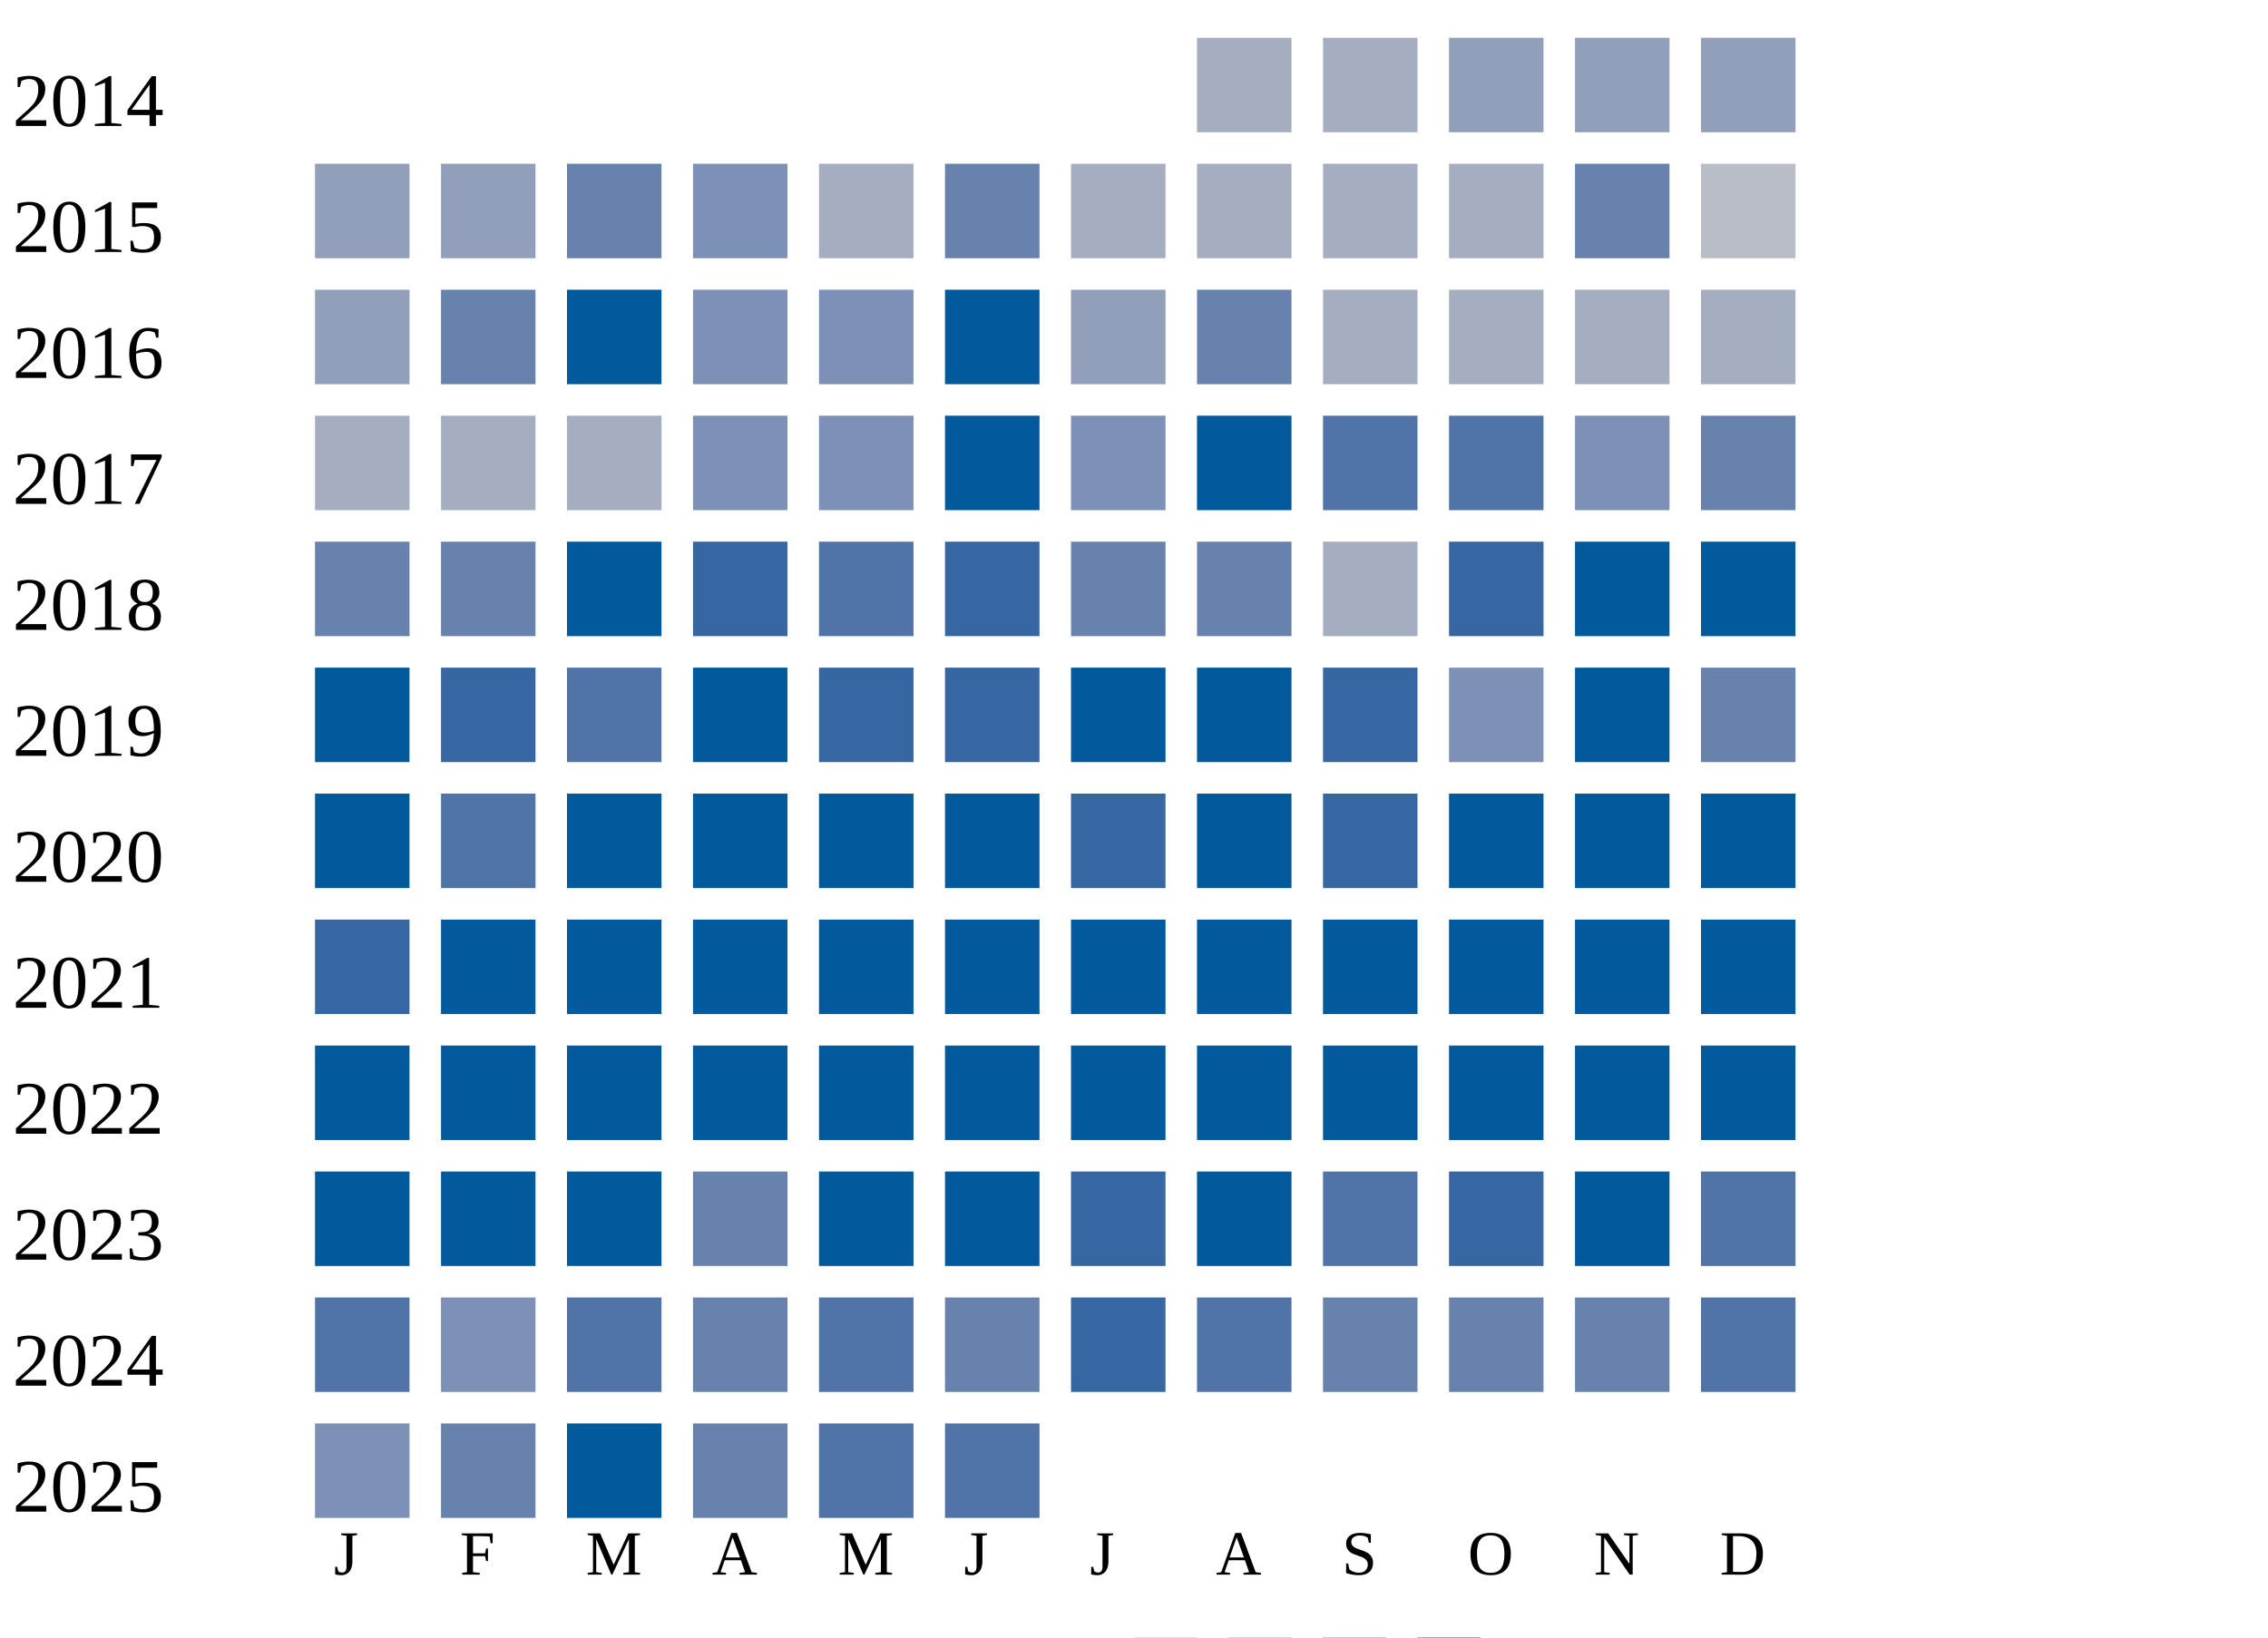
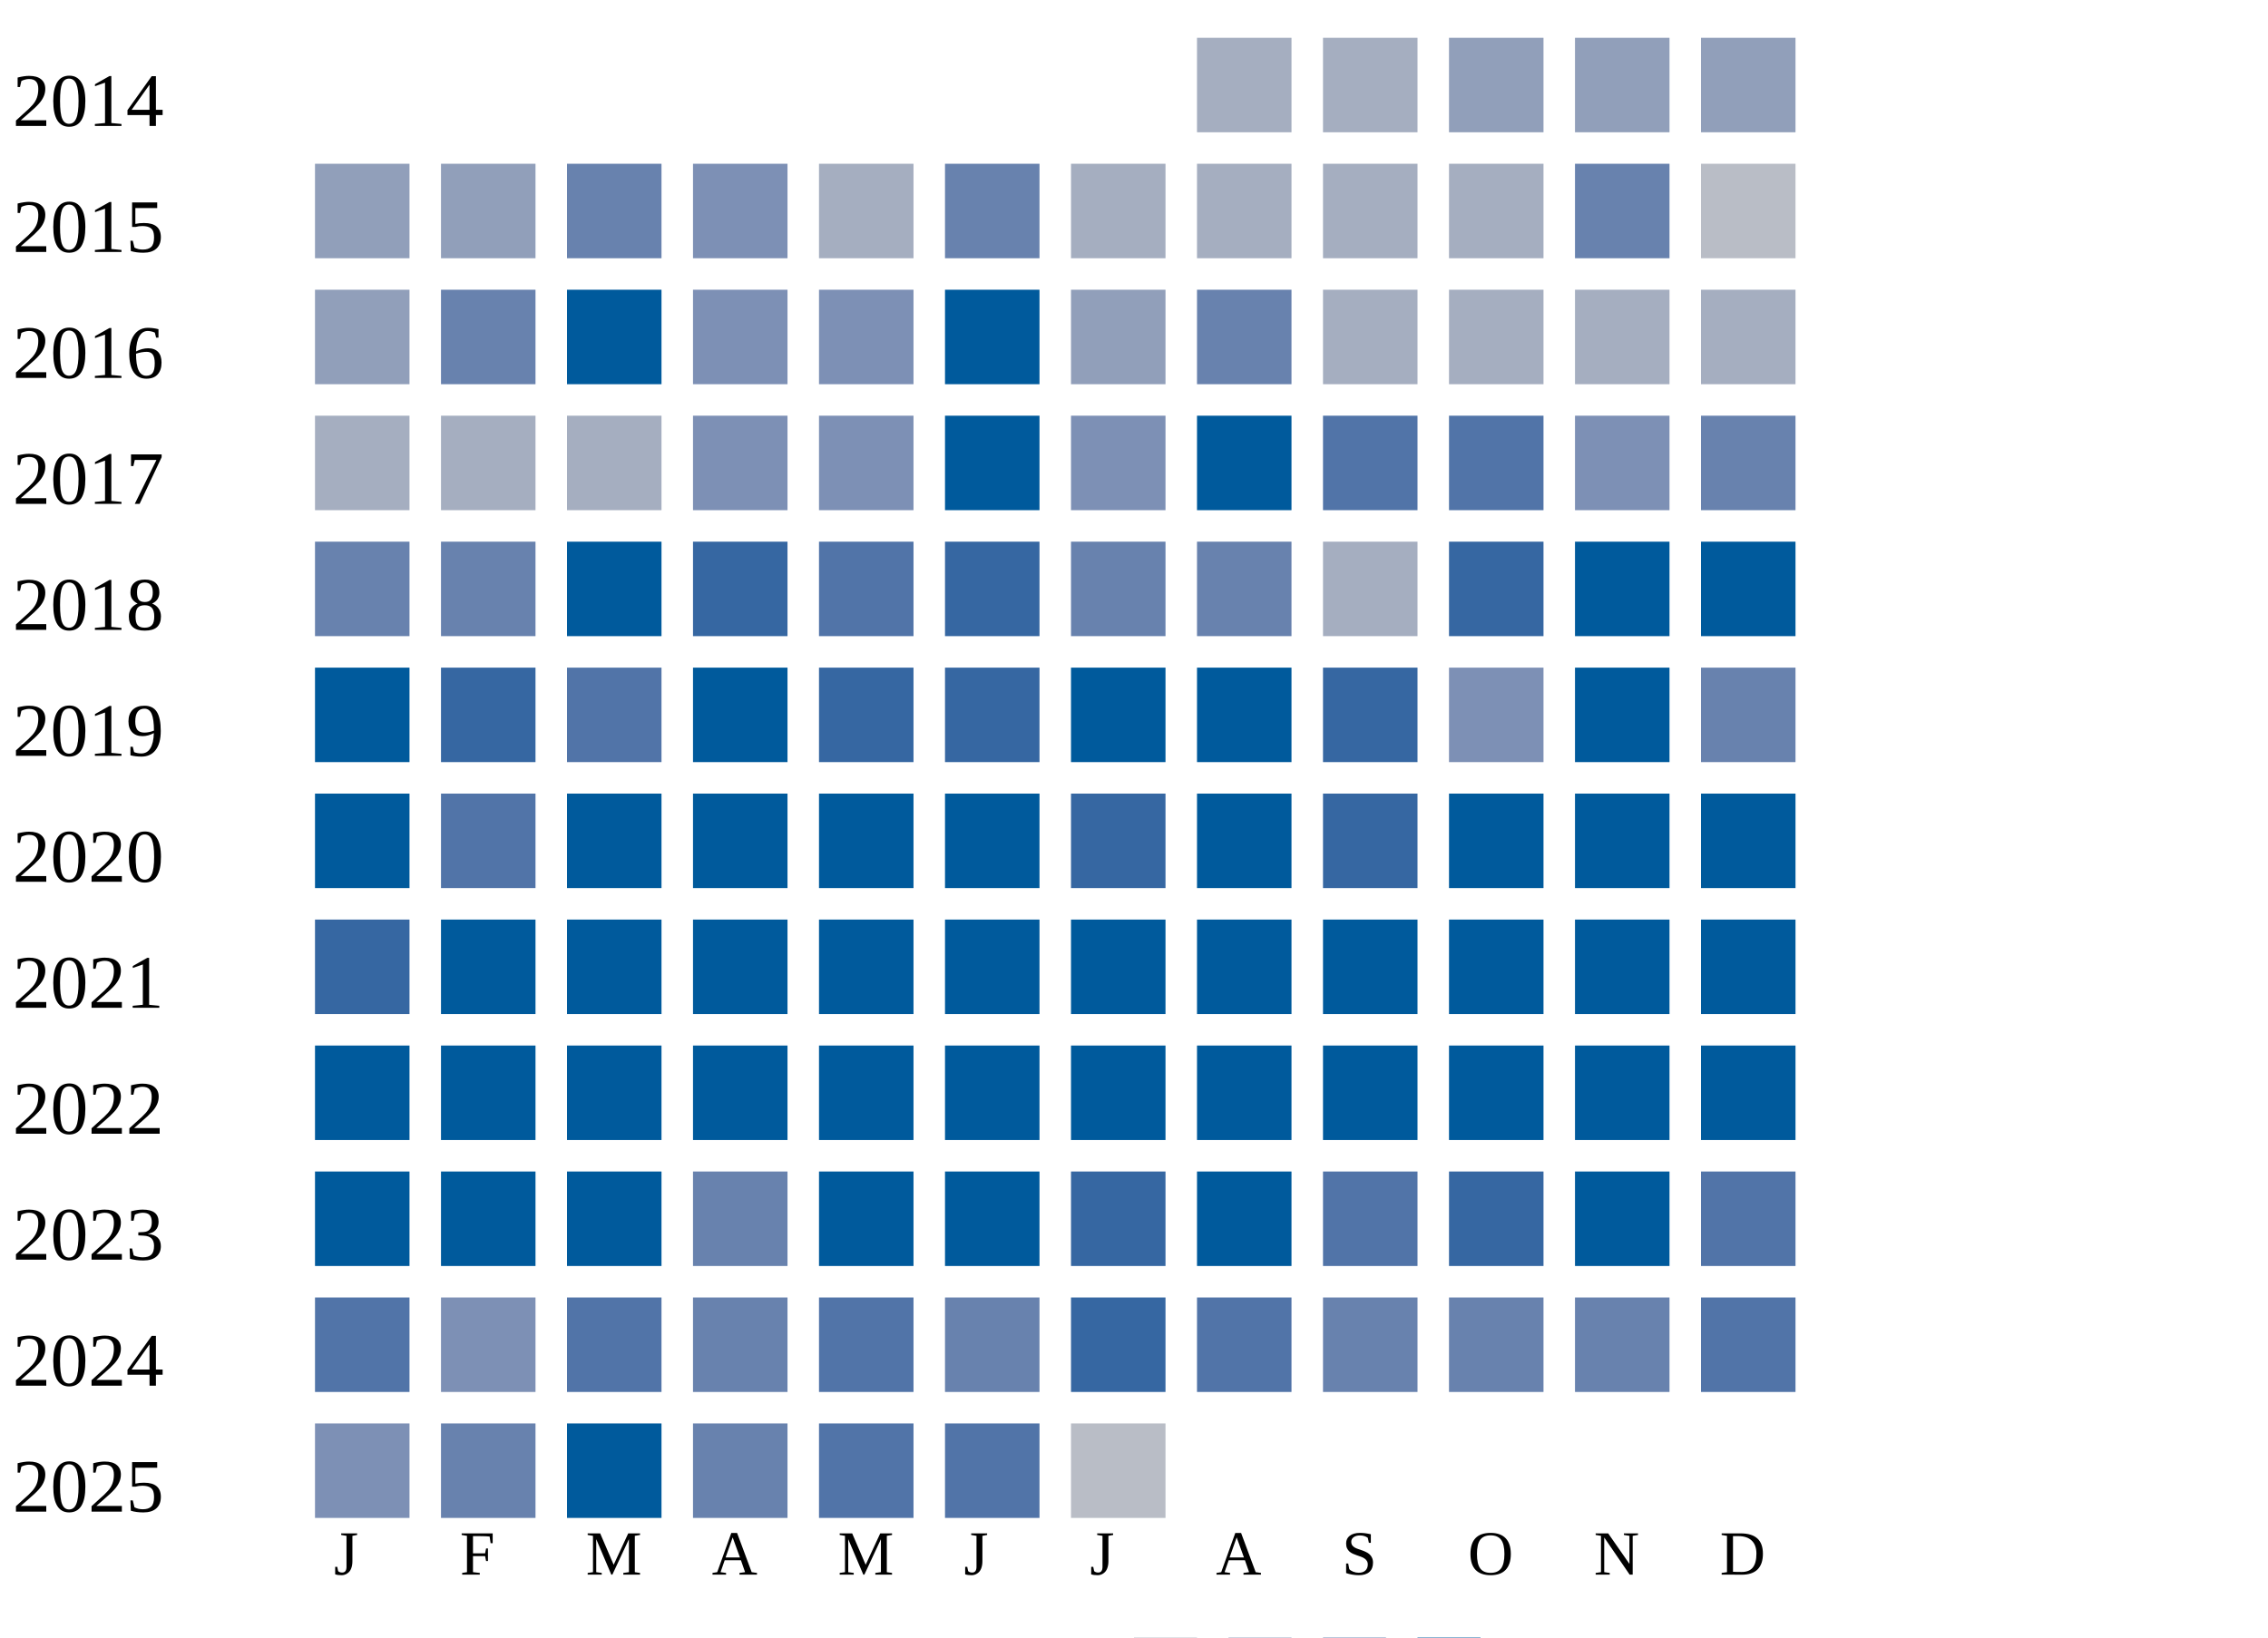
<svg xmlns="http://www.w3.org/2000/svg" width="360" height="260">
  <g transform="translate(0 0)">
    <text x="2" y="20">2014</text>
    <rect x="190" y="6" width="15" height="15" fill="#a5aec0" />
    <rect x="210" y="6" width="15" height="15" fill="#a5aec0" />
    <rect x="230" y="6" width="15" height="15" fill="#919fba" />
    <rect x="250" y="6" width="15" height="15" fill="#919fba" />
    <rect x="270" y="6" width="15" height="15" fill="#919fba" />
  </g>
  <g transform="translate(0 20)">
    <text x="2" y="20">2015</text>
    <rect x="50" y="6" width="15" height="15" fill="#919fba" />
    <rect x="70" y="6" width="15" height="15" fill="#919fba" />
    <rect x="90" y="6" width="15" height="15" fill="#6882ae" />
    <rect x="110" y="6" width="15" height="15" fill="#7d90b5" />
    <rect x="130" y="6" width="15" height="15" fill="#a5aec0" />
    <rect x="150" y="6" width="15" height="15" fill="#6882ae" />
    <rect x="170" y="6" width="15" height="15" fill="#a5aec0" />
    <rect x="190" y="6" width="15" height="15" fill="#a5aec0" />
    <rect x="210" y="6" width="15" height="15" fill="#a5aec0" />
    <rect x="230" y="6" width="15" height="15" fill="#a5aec0" />
    <rect x="250" y="6" width="15" height="15" fill="#6882ae" />
    <rect x="270" y="6" width="15" height="15" fill="#b9bdc6" />
  </g>
  <g transform="translate(0 40)">
    <text x="2" y="20">2016</text>
    <rect x="50" y="6" width="15" height="15" fill="#919fba" />
    <rect x="70" y="6" width="15" height="15" fill="#6882ae" />
    <rect x="90" y="6" width="15" height="15" fill="#005a9c" />
    <rect x="110" y="6" width="15" height="15" fill="#7d90b5" />
    <rect x="130" y="6" width="15" height="15" fill="#7d90b5" />
    <rect x="150" y="6" width="15" height="15" fill="#005a9c" />
    <rect x="170" y="6" width="15" height="15" fill="#919fba" />
    <rect x="190" y="6" width="15" height="15" fill="#6882ae" />
    <rect x="210" y="6" width="15" height="15" fill="#a5aec0" />
    <rect x="230" y="6" width="15" height="15" fill="#a5aec0" />
    <rect x="250" y="6" width="15" height="15" fill="#a5aec0" />
    <rect x="270" y="6" width="15" height="15" fill="#a5aec0" />
  </g>
  <g transform="translate(0 60)">
    <text x="2" y="20">2017</text>
    <rect x="50" y="6" width="15" height="15" fill="#a5aec0" />
    <rect x="70" y="6" width="15" height="15" fill="#a5aec0" />
    <rect x="90" y="6" width="15" height="15" fill="#a5aec0" />
    <rect x="110" y="6" width="15" height="15" fill="#7d90b5" />
    <rect x="130" y="6" width="15" height="15" fill="#7d90b5" />
    <rect x="150" y="6" width="15" height="15" fill="#005a9c" />
    <rect x="170" y="6" width="15" height="15" fill="#7d90b5" />
    <rect x="190" y="6" width="15" height="15" fill="#005a9c" />
    <rect x="210" y="6" width="15" height="15" fill="#5174a8" />
    <rect x="230" y="6" width="15" height="15" fill="#5174a8" />
    <rect x="250" y="6" width="15" height="15" fill="#7d90b5" />
    <rect x="270" y="6" width="15" height="15" fill="#6882ae" />
  </g>
  <g transform="translate(0 80)">
    <text x="2" y="20">2018</text>
    <rect x="50" y="6" width="15" height="15" fill="#6882ae" />
    <rect x="70" y="6" width="15" height="15" fill="#6882ae" />
    <rect x="90" y="6" width="15" height="15" fill="#005a9c" />
    <rect x="110" y="6" width="15" height="15" fill="#3667a2" />
    <rect x="130" y="6" width="15" height="15" fill="#5174a8" />
    <rect x="150" y="6" width="15" height="15" fill="#3667a2" />
    <rect x="170" y="6" width="15" height="15" fill="#6882ae" />
    <rect x="190" y="6" width="15" height="15" fill="#6882ae" />
    <rect x="210" y="6" width="15" height="15" fill="#a5aec0" />
    <rect x="230" y="6" width="15" height="15" fill="#3667a2" />
    <rect x="250" y="6" width="15" height="15" fill="#005a9c" />
    <rect x="270" y="6" width="15" height="15" fill="#005a9c" />
  </g>
  <g transform="translate(0 100)">
    <text x="2" y="20">2019</text>
    <rect x="50" y="6" width="15" height="15" fill="#005a9c" />
    <rect x="70" y="6" width="15" height="15" fill="#3667a2" />
    <rect x="90" y="6" width="15" height="15" fill="#5174a8" />
    <rect x="110" y="6" width="15" height="15" fill="#005a9c" />
    <rect x="130" y="6" width="15" height="15" fill="#3667a2" />
    <rect x="150" y="6" width="15" height="15" fill="#3667a2" />
    <rect x="170" y="6" width="15" height="15" fill="#005a9c" />
    <rect x="190" y="6" width="15" height="15" fill="#005a9c" />
    <rect x="210" y="6" width="15" height="15" fill="#3667a2" />
    <rect x="230" y="6" width="15" height="15" fill="#7d90b5" />
    <rect x="250" y="6" width="15" height="15" fill="#005a9c" />
    <rect x="270" y="6" width="15" height="15" fill="#6882ae" />
  </g>
  <g transform="translate(0 120)">
    <text x="2" y="20">2020</text>
    <rect x="50" y="6" width="15" height="15" fill="#005a9c" />
    <rect x="70" y="6" width="15" height="15" fill="#5174a8" />
    <rect x="90" y="6" width="15" height="15" fill="#005a9c" />
    <rect x="110" y="6" width="15" height="15" fill="#005a9c" />
    <rect x="130" y="6" width="15" height="15" fill="#005a9c" />
    <rect x="150" y="6" width="15" height="15" fill="#005a9c" />
    <rect x="170" y="6" width="15" height="15" fill="#3667a2" />
    <rect x="190" y="6" width="15" height="15" fill="#005a9c" />
    <rect x="210" y="6" width="15" height="15" fill="#3667a2" />
    <rect x="230" y="6" width="15" height="15" fill="#005a9c" />
    <rect x="250" y="6" width="15" height="15" fill="#005a9c" />
    <rect x="270" y="6" width="15" height="15" fill="#005a9c" />
  </g>
  <g transform="translate(0 140)">
    <text x="2" y="20">2021</text>
    <rect x="50" y="6" width="15" height="15" fill="#3667a2" />
    <rect x="70" y="6" width="15" height="15" fill="#005a9c" />
    <rect x="90" y="6" width="15" height="15" fill="#005a9c" />
    <rect x="110" y="6" width="15" height="15" fill="#005a9c" />
    <rect x="130" y="6" width="15" height="15" fill="#005a9c" />
    <rect x="150" y="6" width="15" height="15" fill="#005a9c" />
    <rect x="170" y="6" width="15" height="15" fill="#005a9c" />
    <rect x="190" y="6" width="15" height="15" fill="#005a9c" />
    <rect x="210" y="6" width="15" height="15" fill="#005a9c" />
    <rect x="230" y="6" width="15" height="15" fill="#005a9c" />
    <rect x="250" y="6" width="15" height="15" fill="#005a9c" />
    <rect x="270" y="6" width="15" height="15" fill="#005a9c" />
  </g>
  <g transform="translate(0 160)">
    <text x="2" y="20">2022</text>
    <rect x="50" y="6" width="15" height="15" fill="#005a9c" />
    <rect x="70" y="6" width="15" height="15" fill="#005a9c" />
    <rect x="90" y="6" width="15" height="15" fill="#005a9c" />
    <rect x="110" y="6" width="15" height="15" fill="#005a9c" />
    <rect x="130" y="6" width="15" height="15" fill="#005a9c" />
    <rect x="150" y="6" width="15" height="15" fill="#005a9c" />
    <rect x="170" y="6" width="15" height="15" fill="#005a9c" />
    <rect x="190" y="6" width="15" height="15" fill="#005a9c" />
    <rect x="210" y="6" width="15" height="15" fill="#005a9c" />
    <rect x="230" y="6" width="15" height="15" fill="#005a9c" />
    <rect x="250" y="6" width="15" height="15" fill="#005a9c" />
    <rect x="270" y="6" width="15" height="15" fill="#005a9c" />
  </g>
  <g transform="translate(0 180)">
    <text x="2" y="20">2023</text>
    <rect x="50" y="6" width="15" height="15" fill="#005a9c" />
    <rect x="70" y="6" width="15" height="15" fill="#005a9c" />
    <rect x="90" y="6" width="15" height="15" fill="#005a9c" />
    <rect x="110" y="6" width="15" height="15" fill="#6882ae" />
    <rect x="130" y="6" width="15" height="15" fill="#005a9c" />
    <rect x="150" y="6" width="15" height="15" fill="#005a9c" />
    <rect x="170" y="6" width="15" height="15" fill="#3667a2" />
    <rect x="190" y="6" width="15" height="15" fill="#005a9c" />
    <rect x="210" y="6" width="15" height="15" fill="#5174a8" />
    <rect x="230" y="6" width="15" height="15" fill="#3667a2" />
    <rect x="250" y="6" width="15" height="15" fill="#005a9c" />
    <rect x="270" y="6" width="15" height="15" fill="#5174a8" />
  </g>
  <g transform="translate(0 200)">
    <text x="2" y="20">2024</text>
    <rect x="50" y="6" width="15" height="15" fill="#5174a8" />
    <rect x="70" y="6" width="15" height="15" fill="#7d90b5" />
    <rect x="90" y="6" width="15" height="15" fill="#5174a8" />
    <rect x="110" y="6" width="15" height="15" fill="#6882ae" />
    <rect x="130" y="6" width="15" height="15" fill="#5174a8" />
    <rect x="150" y="6" width="15" height="15" fill="#6882ae" />
    <rect x="170" y="6" width="15" height="15" fill="#3667a2" />
    <rect x="190" y="6" width="15" height="15" fill="#5174a8" />
    <rect x="210" y="6" width="15" height="15" fill="#6882ae" />
    <rect x="230" y="6" width="15" height="15" fill="#6882ae" />
    <rect x="250" y="6" width="15" height="15" fill="#6882ae" />
    <rect x="270" y="6" width="15" height="15" fill="#5174a8" />
  </g>
  <g transform="translate(0 220)">
    <text x="2" y="20">2025</text>
    <rect x="50" y="6" width="15" height="15" fill="#7d90b5" />
    <rect x="70" y="6" width="15" height="15" fill="#6882ae" />
    <rect x="90" y="6" width="15" height="15" fill="#005a9c" />
    <rect x="110" y="6" width="15" height="15" fill="#6882ae" />
    <rect x="130" y="6" width="15" height="15" fill="#5174a8" />
    <rect x="150" y="6" width="15" height="15" fill="#5174a8" />
+     <rect x="170" y="6" width="15" height="15" fill="#b9bdc6" />
  </g>
  <text style="font-size: 10px; text-align: center" x="53" y="250">J</text>
  <text style="font-size: 10px; text-align: center" x="73" y="250">F</text>
  <text style="font-size: 10px; text-align: center" x="93" y="250">M</text>
  <text style="font-size: 10px; text-align: center" x="113" y="250">A</text>
  <text style="font-size: 10px; text-align: center" x="133" y="250">M</text>
  <text style="font-size: 10px; text-align: center" x="153" y="250">J</text>
  <text style="font-size: 10px; text-align: center" x="173" y="250">J</text>
  <text style="font-size: 10px; text-align: center" x="193" y="250">A</text>
  <text style="font-size: 10px; text-align: center" x="213" y="250">S</text>
  <text style="font-size: 10px; text-align: center" x="233" y="250">O</text>
  <text style="font-size: 10px; text-align: center" x="253" y="250">N</text>
  <text style="font-size: 10px; text-align: center" x="273" y="250">D</text>
  <text style="font-size: 10px;" x="155" y="269">Less</text>
  <rect fill="#b9bdc6" width="10" height="10" x="180" y="260" />
  <rect fill="#919fba" width="10" height="10" x="195" y="260" />
  <rect fill="#6882ae" width="10" height="10" x="210" y="260" />
  <rect fill="#005a9c" width="10" height="10" x="225" y="260" />
  <text x="240" y="269" style="font-size: 10px;">More</text>
</svg>
